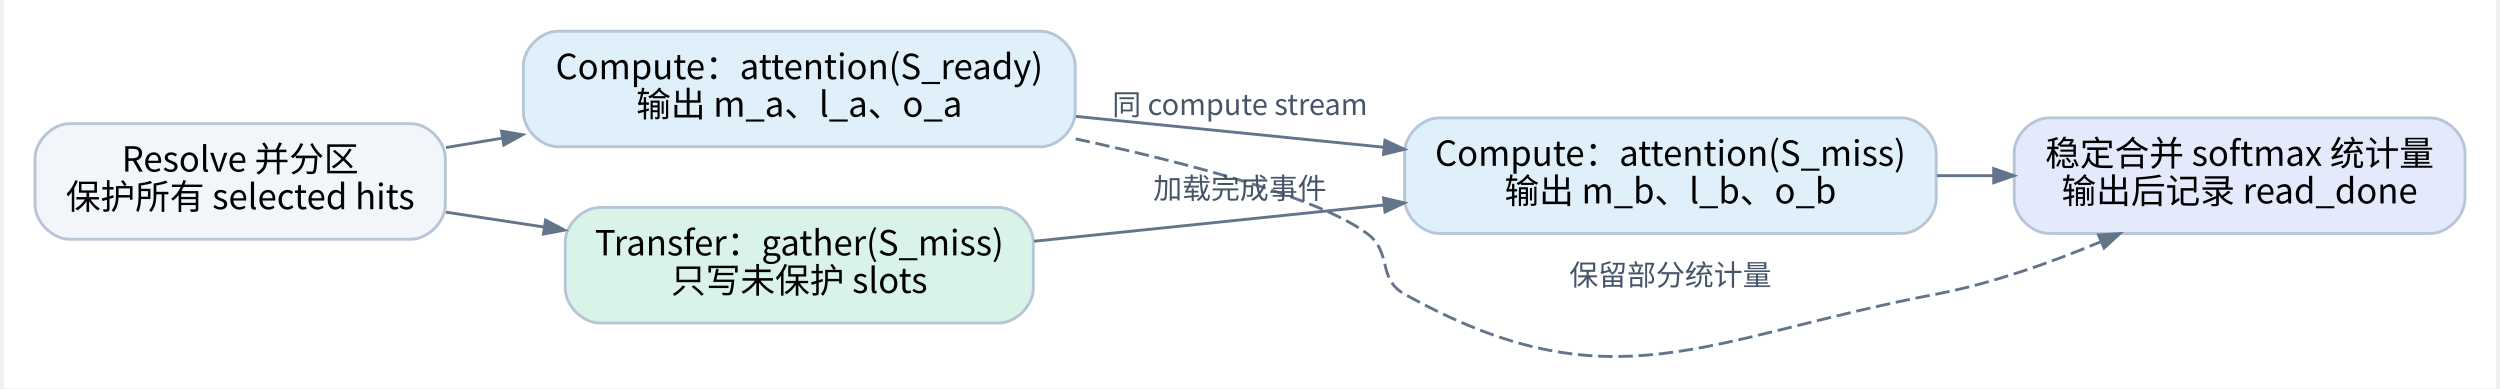
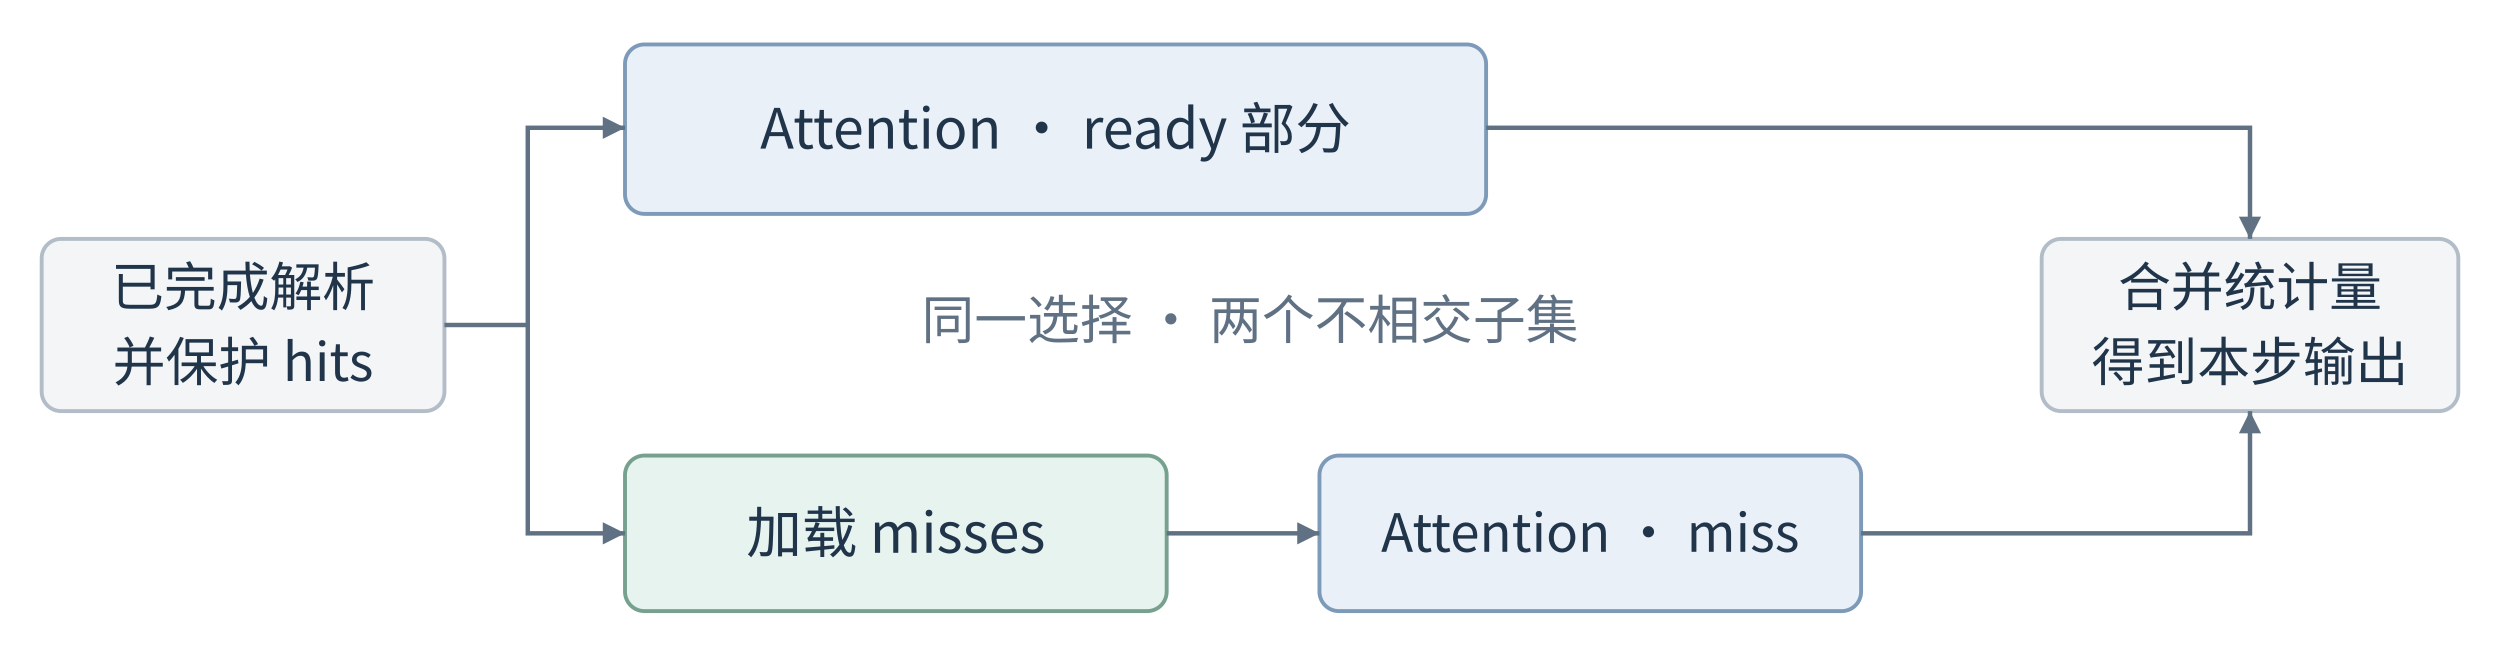
- <svg xmlns="http://www.w3.org/2000/svg" width="863pt" height="134pt" viewBox="0.00 0.00 862.60 134.35">
-   <g id="graph0" class="graph" transform="scale(1 1) rotate(0) translate(10.8 123.55)">
-     <polygon fill="white" stroke="transparent" points="-10.8,10.8 -10.8,-123.55 851.8,-123.55 851.8,10.8 -10.8,10.8" />
-     <g id="node1" class="node">
-       <path fill="#f2f6fa" stroke="#b6c6d6" d="M130,-80.75C130,-80.75 12,-80.75 12,-80.75 6,-80.75 0,-74.75 0,-68.75 0,-68.75 0,-52.75 0,-52.75 0,-46.75 6,-40.75 12,-40.75 12,-40.75 130,-40.75 130,-40.75 136,-40.75 142,-46.75 142,-52.75 142,-52.75 142,-68.75 142,-68.75 142,-74.75 136,-80.75 130,-80.75" />
-       <text text-anchor="middle" x="71" y="-64.15" font-family="Noto Sans CJK SC" font-size="12.00">Resolve 并分区</text>
-       <text text-anchor="middle" x="71" y="-51.15" font-family="Noto Sans CJK SC" font-size="12.00">保护所有 selected hits</text>
-     </g>
-     <g id="node2" class="node">
-       <path fill="#dff0fb" stroke="#b6c6d6" d="M348,-112.75C348,-112.75 181,-112.75 181,-112.75 175,-112.75 169,-106.75 169,-100.75 169,-100.75 169,-84.75 169,-84.75 169,-78.75 175,-72.75 181,-72.75 181,-72.75 348,-72.75 348,-72.75 354,-72.75 360,-78.75 360,-84.75 360,-84.75 360,-100.75 360,-100.75 360,-106.75 354,-112.75 348,-112.75" />
-       <text text-anchor="middle" x="264.5" y="-96.15" font-family="Noto Sans CJK SC" font-size="12.00">Compute：attention(S_ready)</text>
-       <text text-anchor="middle" x="264.5" y="-83.15" font-family="Noto Sans CJK SC" font-size="12.00">输出 m_a、l_a、o_a</text>
-     </g>
-     <g id="edge1" class="edge">
-       <path fill="none" stroke="#64748b" d="M142.22,-72.49C148.57,-73.55 155.08,-74.63 161.63,-75.73" />
-       <polygon fill="#64748b" stroke="#64748b" points="161.44,-78.18 168.75,-76.92 162.25,-73.35 161.44,-78.18" />
-     </g>
-     <g id="node3" class="node">
-       <path fill="#daf3e8" stroke="#b6c6d6" d="M333.5,-51.75C333.5,-51.75 195.5,-51.75 195.5,-51.75 189.5,-51.75 183.5,-45.75 183.5,-39.75 183.5,-39.75 183.5,-23.75 183.5,-23.75 183.5,-17.75 189.5,-11.75 195.5,-11.75 195.5,-11.75 333.5,-11.75 333.5,-11.75 339.5,-11.75 345.5,-17.75 345.5,-23.75 345.5,-23.75 345.5,-39.75 345.5,-39.75 345.5,-45.75 339.5,-51.75 333.5,-51.75" />
-       <text text-anchor="middle" x="264.5" y="-35.15" font-family="Noto Sans CJK SC" font-size="12.00">Transfer：gather(S_miss)</text>
-       <text text-anchor="middle" x="264.5" y="-22.15" font-family="Noto Sans CJK SC" font-size="12.00">只写未保护 slots</text>
-     </g>
-     <g id="edge2" class="edge">
-       <path fill="none" stroke="#64748b" d="M142.22,-50.12C153.27,-48.44 164.81,-46.7 176.19,-44.97" />
-       <polygon fill="#64748b" stroke="#64748b" points="176.69,-47.37 183.25,-43.9 175.96,-42.53 176.69,-47.37" />
-     </g>
-     <g id="node4" class="node">
-       <path fill="#dff0fb" stroke="#b6c6d6" d="M646,-82.75C646,-82.75 486,-82.75 486,-82.75 480,-82.75 474,-76.75 474,-70.75 474,-70.75 474,-54.75 474,-54.75 474,-48.75 480,-42.75 486,-42.75 486,-42.75 646,-42.75 646,-42.75 652,-42.75 658,-48.75 658,-54.75 658,-54.75 658,-70.75 658,-70.75 658,-76.75 652,-82.75 646,-82.75" />
-       <text text-anchor="middle" x="566" y="-66.15" font-family="Noto Sans CJK SC" font-size="12.00">Compute：attention(S_miss)</text>
-       <text text-anchor="middle" x="566" y="-53.15" font-family="Noto Sans CJK SC" font-size="12.00">输出 m_b、l_b、o_b</text>
-     </g>
-     <g id="edge3" class="edge">
-       <path fill="none" stroke="#64748b" d="M360.26,-83.26C394.18,-79.86 432.47,-76.03 466.68,-72.6" />
-       <polygon fill="#64748b" stroke="#64748b" points="467.2,-75.01 473.92,-71.87 466.71,-70.13 467.2,-75.01" />
-       <text text-anchor="middle" x="417" y="-83.75" font-family="Noto Sans CJK SC" font-size="10.00" fill="#475569">同 compute stream</text>
-     </g>
-     <g id="node5" class="node">
-       <path fill="#e4eafb" stroke="#b6c6d6" d="M829,-82.75C829,-82.75 697,-82.75 697,-82.75 691,-82.75 685,-76.75 685,-70.75 685,-70.75 685,-54.75 685,-54.75 685,-48.75 691,-42.75 697,-42.75 697,-42.75 829,-42.75 829,-42.75 835,-42.75 841,-48.75 841,-54.75 841,-54.75 841,-70.75 841,-70.75 841,-76.75 835,-82.75 829,-82.75" />
-       <text text-anchor="middle" x="763" y="-66.15" font-family="Noto Sans CJK SC" font-size="12.00">稳定合并 softmax 统计量</text>
-       <text text-anchor="middle" x="763" y="-53.15" font-family="Noto Sans CJK SC" font-size="12.00">输出后记录 read_done</text>
-     </g>
-     <g id="edge6" class="edge">
-       <path fill="none" stroke="#64748b" stroke-dasharray="5,2" d="M360.16,-75.49C401.5,-66.56 444.34,-54.99 461,-42.75 469.85,-36.25 464.41,-27.09 474,-21.75 545.44,18.05 577.66,-6.49 658,-21.75 677.19,-25.4 697.36,-32.51 714.78,-39.81" />
-       <polygon fill="#64748b" stroke="#64748b" points="714.17,-42.21 721.57,-42.71 716.1,-37.7 714.17,-42.21" />
-       <text text-anchor="middle" x="566" y="-24.75" font-family="Noto Sans CJK SC" font-size="10.00" fill="#475569">保留部分统计量</text>
-     </g>
-     <g id="edge4" class="edge">
-       <path fill="none" stroke="#64748b" d="M345.76,-40.06C382.95,-43.91 427.49,-48.52 466.68,-52.57" />
-       <polygon fill="#64748b" stroke="#64748b" points="466.72,-55.04 473.93,-53.33 467.22,-50.17 466.72,-55.04" />
-       <text text-anchor="middle" x="417" y="-54.75" font-family="Noto Sans CJK SC" font-size="10.00" fill="#475569">加载完成事件</text>
-     </g>
-     <g id="edge5" class="edge">
-       <path fill="none" stroke="#64748b" d="M658.22,-62.75C664.77,-62.75 671.36,-62.75 677.87,-62.75" />
-       <polygon fill="#64748b" stroke="#64748b" points="677.89,-65.2 684.89,-62.75 677.89,-60.3 677.89,-65.2" />
-     </g>
+ <svg xmlns="http://www.w3.org/2000/svg" width="900" height="234" viewBox="0 0 900 234" role="img" aria-labelledby="title desc">
+   <rect width="900" height="234" fill="white" />
+   <g font-family="Noto Sans CJK SC, sans-serif">
+     <rect x="15" y="86" width="145" height="62" rx="7" fill="#f3f5f7" stroke="#b2bdc8" stroke-width="1.4" />
+     <text x="87.5" y="110.15" text-anchor="middle" font-size="19" font-weight="400" fill="#20344a">已完成解析</text>
+     <text x="87.5" y="137.15" text-anchor="middle" font-size="19" font-weight="400" fill="#20344a">并保护 hits</text>
+     <rect x="225" y="16" width="310" height="61" rx="7" fill="#eaf0f8" stroke="#7d9ab8" stroke-width="1.4" />
+     <text x="380.0" y="53.5" text-anchor="middle" font-size="20" font-weight="400" fill="#20344a">Attention · ready 部分</text>
+     <rect x="225" y="164" width="195" height="56" rx="7" fill="#e7f3ee" stroke="#76a18f" stroke-width="1.4" />
+     <text x="322.5" y="199.0" text-anchor="middle" font-size="20" font-weight="400" fill="#20344a">加载 misses</text>
+     <rect x="475" y="164" width="195" height="56" rx="7" fill="#eaf0f8" stroke="#7d9ab8" stroke-width="1.4" />
+     <text x="572.5" y="198.65" text-anchor="middle" font-size="19" font-weight="400" fill="#20344a">Attention · miss</text>
+     <rect x="735" y="86" width="150" height="62" rx="7" fill="#f3f5f7" stroke="#b2bdc8" stroke-width="1.4" />
+     <text x="810.0" y="110.15" text-anchor="middle" font-size="19" font-weight="400" fill="#20344a">合并统计量</text>
+     <text x="810.0" y="137.15" text-anchor="middle" font-size="19" font-weight="400" fill="#20344a">得到本步输出</text>
+     <polyline points="160,117 190,117 190,46 225,46" fill="none" stroke="#607184" stroke-width="1.6" />
+     <polygon points="225,46 217.0,50.0 217.0,42.0" fill="#607184" />
+     <polyline points="190,117 190,192 225,192" fill="none" stroke="#607184" stroke-width="1.6" />
+     <polygon points="225,192 217.0,196.0 217.0,188.0" fill="#607184" />
+     <polyline points="420,192 475,192" fill="none" stroke="#607184" stroke-width="1.6" />
+     <polygon points="475,192 467.0,196.0 467.0,188.0" fill="#607184" />
+     <polyline points="535,46 810,46 810,86" fill="none" stroke="#607184" stroke-width="1.6" />
+     <polygon points="810,86 806.0,78.0 814.0,78.0" fill="#607184" />
+     <polyline points="670,192 810,192 810,148" fill="none" stroke="#607184" stroke-width="1.6" />
+     <polygon points="810,148 814.0,156.0 806.0,156.0" fill="#607184" />
+     <text x="450" y="122" text-anchor="middle" font-size="19" font-weight="400" fill="#607184">同一选择 · 两个不相交子集</text>
  </g>
</svg>
